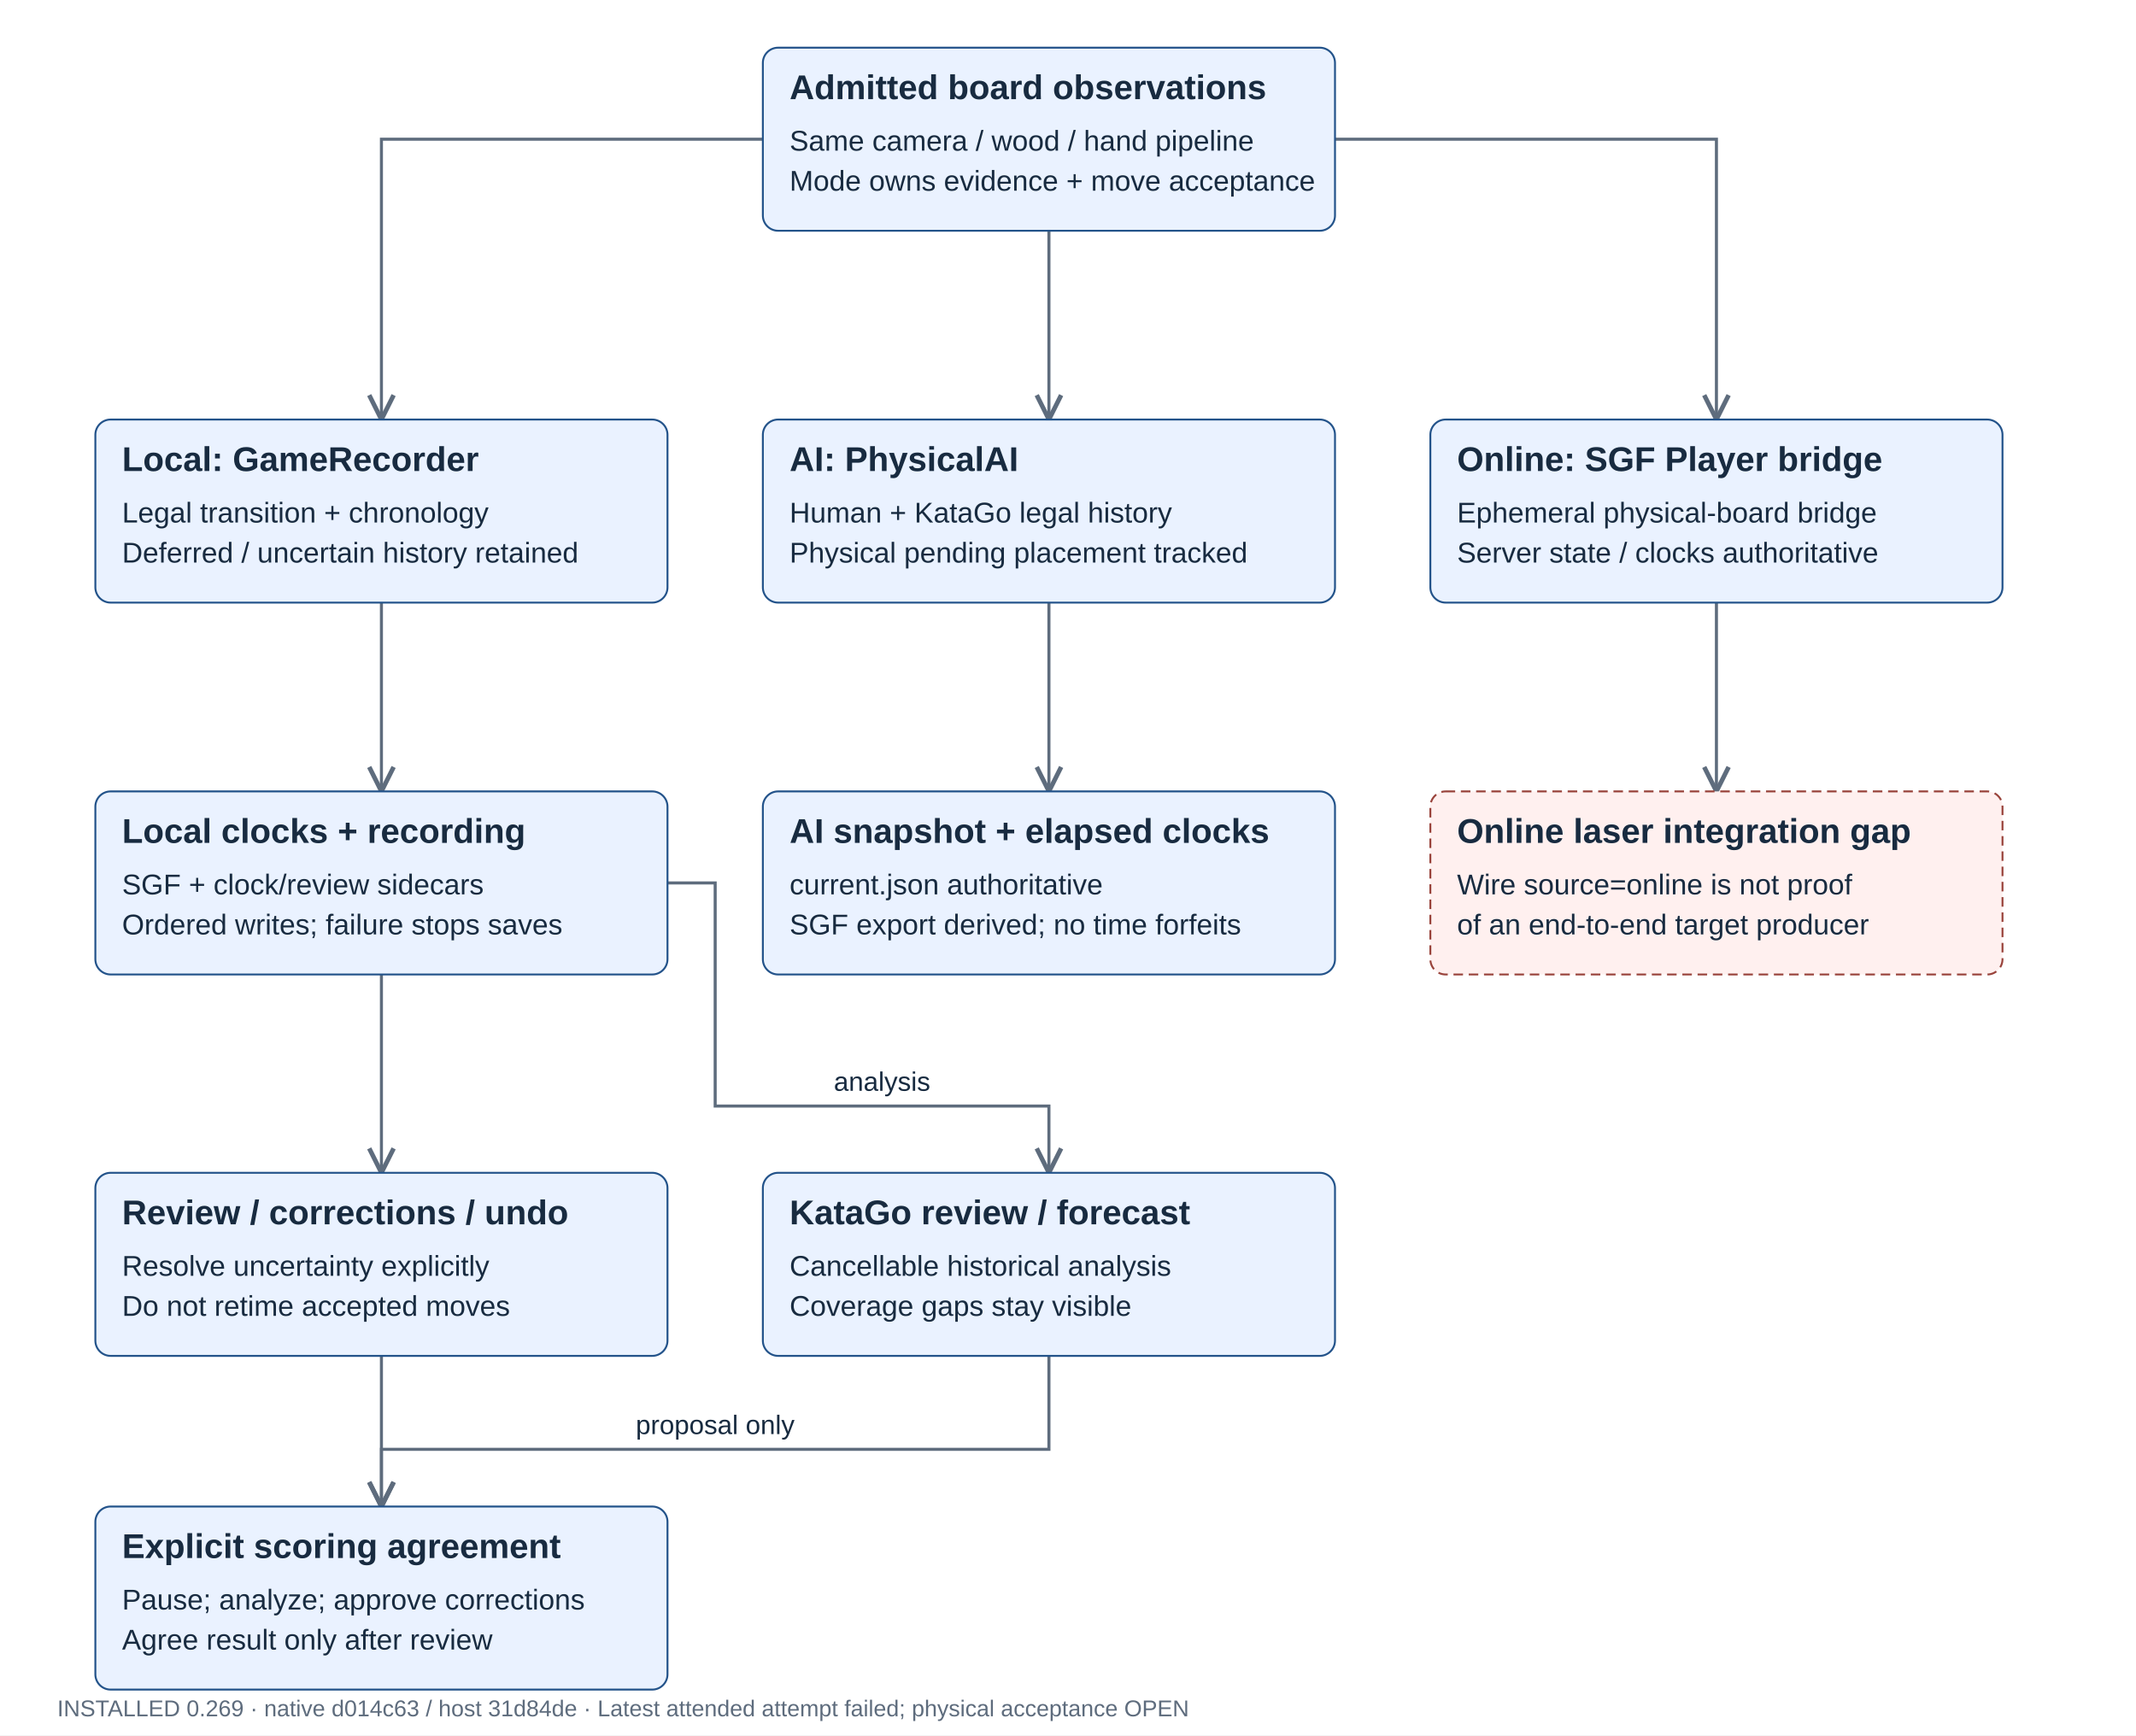
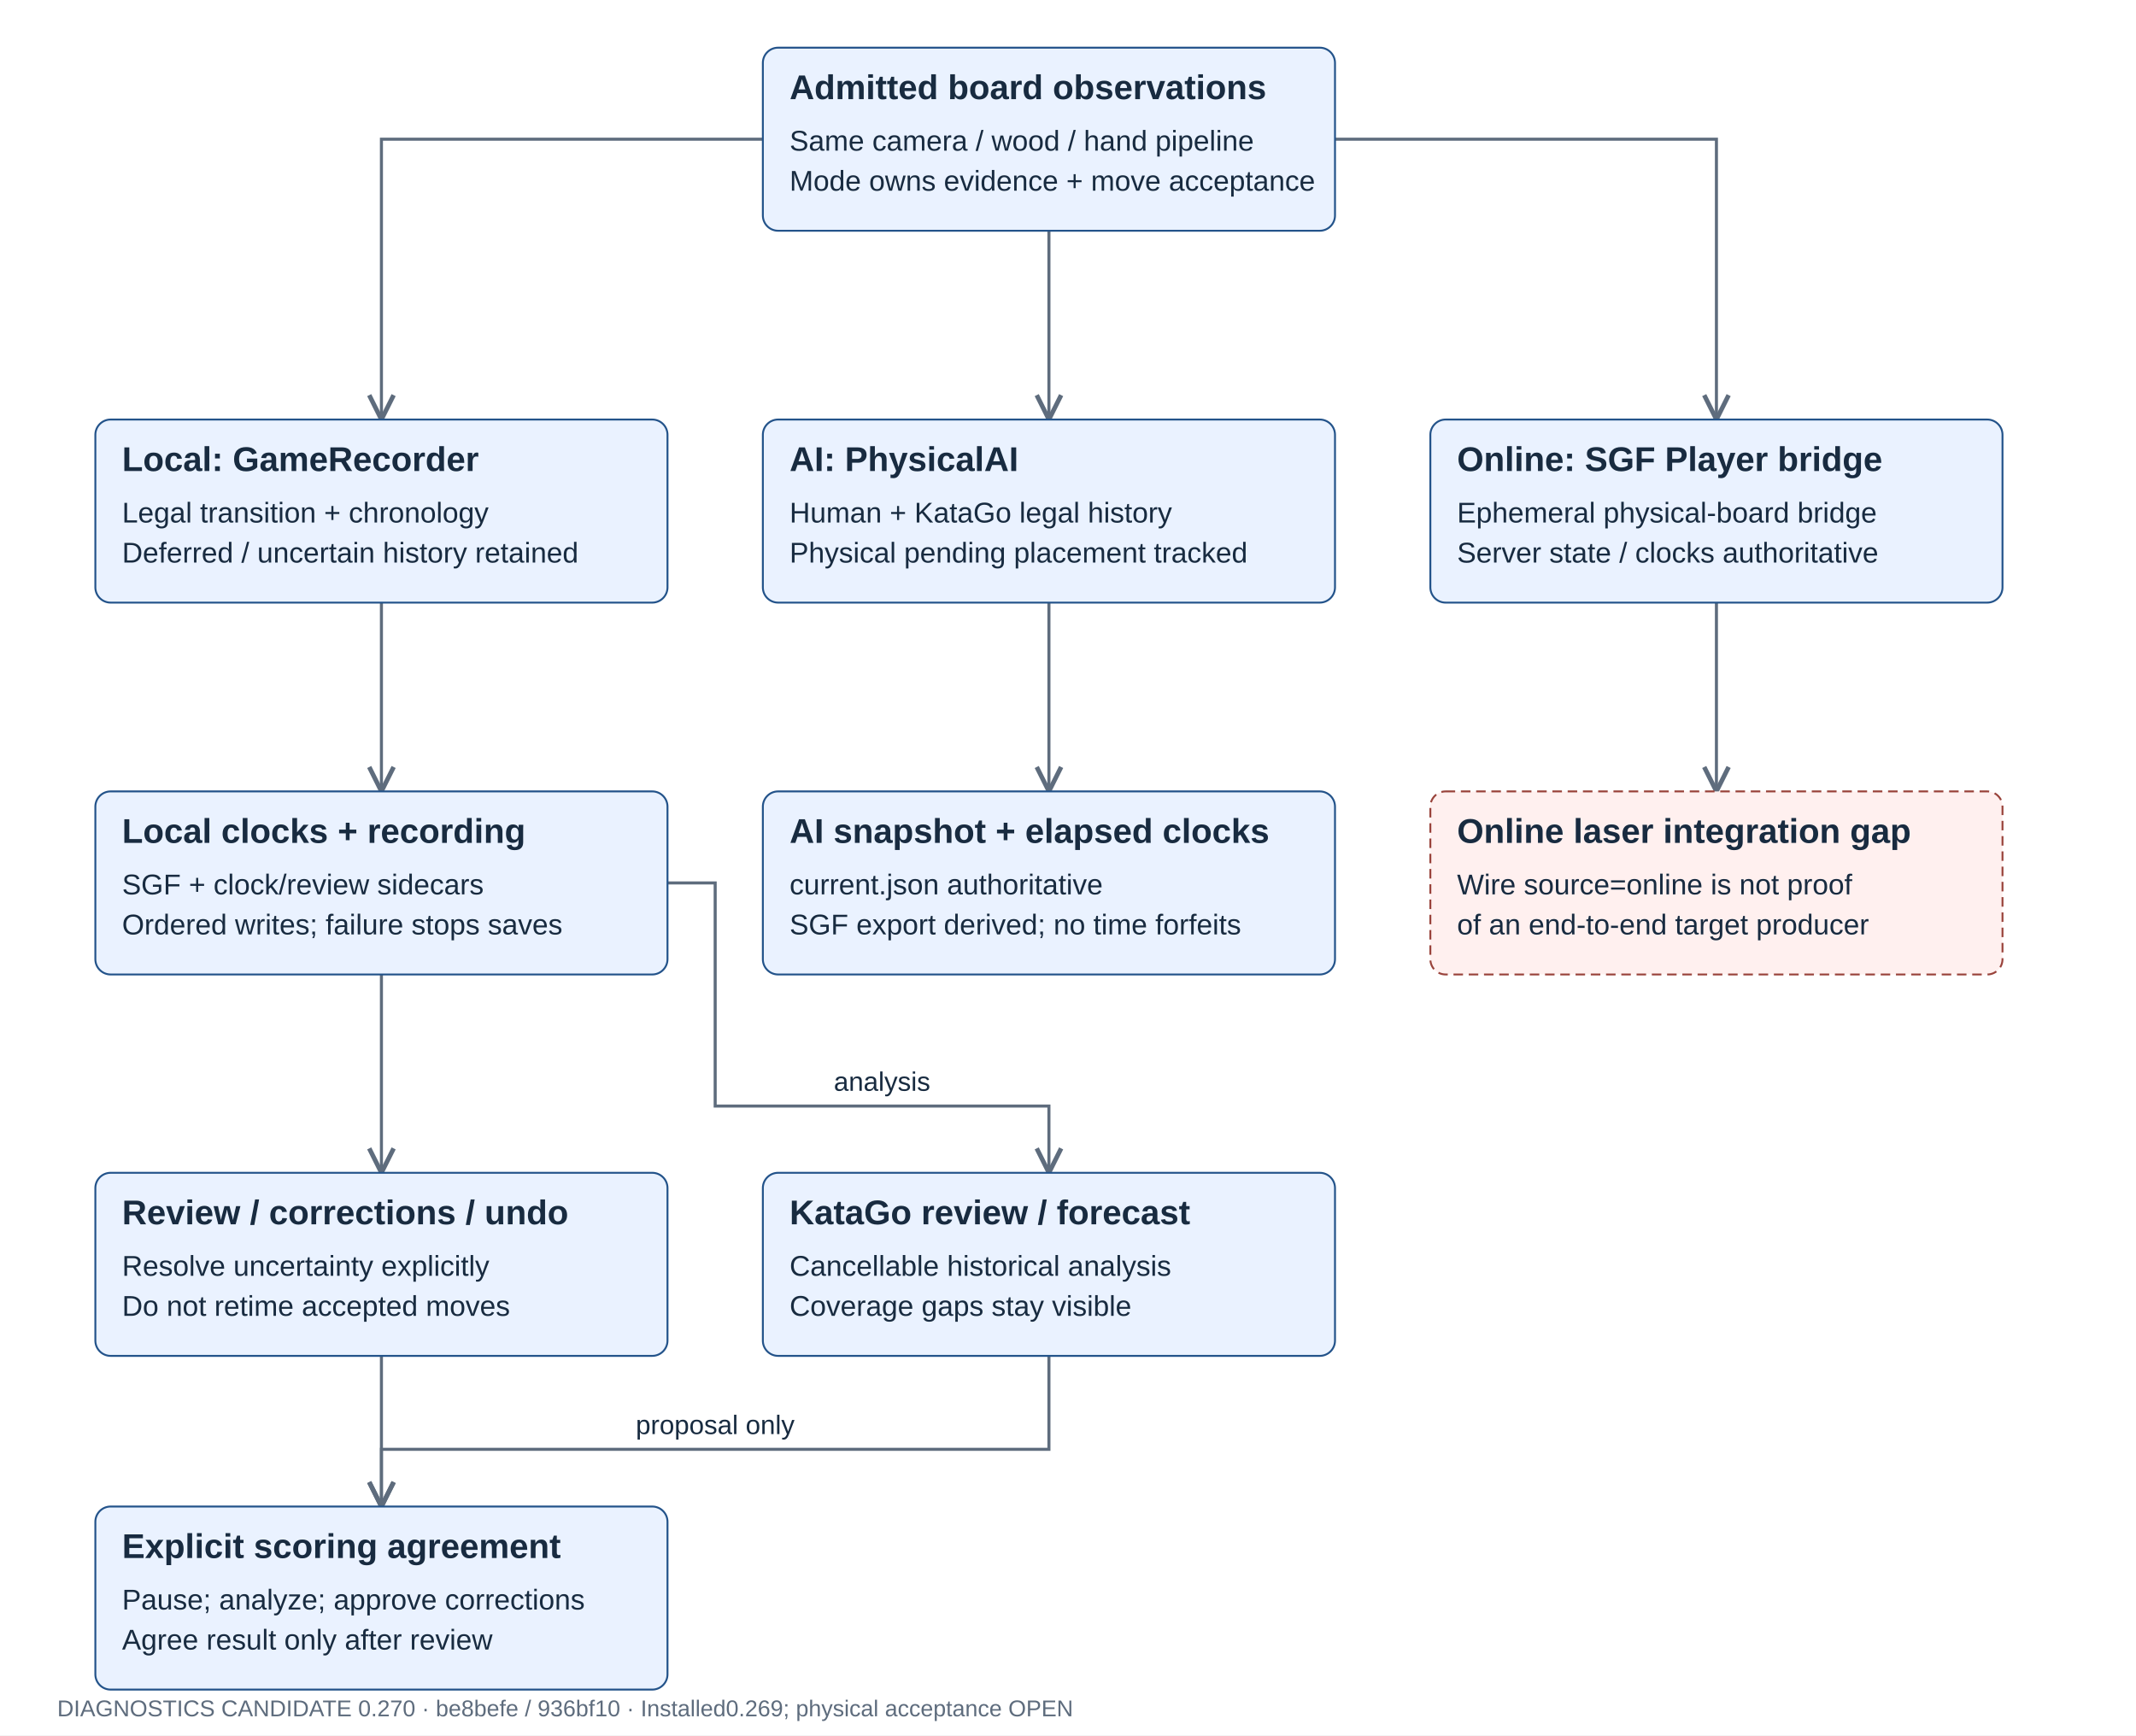
<svg xmlns="http://www.w3.org/2000/svg" viewBox="0 0 1120 910" width="1120" height="910" role="img" aria-labelledby="modes-title modes-desc">
  <defs>
    <marker id="arrow" markerWidth="10" markerHeight="10" refX="9" refY="5" orient="auto-start-reverse">
      <path d="M 1 1 L 9 5 L 1 9" fill="none" stroke="#5e6c7d" stroke-width="1.5" />
    </marker>
  </defs>
  <style>text{font-family:Arial,Helvetica,sans-serif;fill:#182b40}.edge-label{font-size:14px;paint-order:stroke;stroke:#fff;stroke-width:7px;stroke-linejoin:round}.node-title{font-size:18px;font-weight:600}.node-body{font-size:15px}</style>
  <rect width="100%" height="100%" fill="#fff" />
  <polyline points="400.0,73.0 200,73.0 200,140 200.0,220.0" fill="none" stroke="#5e6c7d" stroke-width="1.6" marker-end="url(#arrow)" />
  <polyline points="550.0,121.0 550.0,220.0" fill="none" stroke="#5e6c7d" stroke-width="1.6" marker-end="url(#arrow)" />
  <polyline points="700.0,73.0 900,73.0 900,140 900.0,220.0" fill="none" stroke="#5e6c7d" stroke-width="1.6" marker-end="url(#arrow)" />
  <polyline points="200.0,316.0 200.0,415.0" fill="none" stroke="#5e6c7d" stroke-width="1.6" marker-end="url(#arrow)" />
  <polyline points="550.0,316.0 550.0,415.0" fill="none" stroke="#5e6c7d" stroke-width="1.6" marker-end="url(#arrow)" />
  <polyline points="900.0,316.0 900.0,415.0" fill="none" stroke="#5e6c7d" stroke-width="1.6" marker-end="url(#arrow)" />
  <polyline points="200.0,511.0 200.0,615.0" fill="none" stroke="#5e6c7d" stroke-width="1.6" marker-end="url(#arrow)" />
  <polyline points="350.0,463.0 375,463 375,580 550,580 550.0,615.0" fill="none" stroke="#5e6c7d" stroke-width="1.6" marker-end="url(#arrow)" />
  <text class="edge-label" x="462.5" y="572.0" text-anchor="middle">analysis</text>
  <polyline points="200.0,711.0 200.0,790.0" fill="none" stroke="#5e6c7d" stroke-width="1.6" marker-end="url(#arrow)" />
  <polyline points="550.0,711.0 550,760 200,760 200.0,790.0" fill="none" stroke="#5e6c7d" stroke-width="1.6" marker-end="url(#arrow)" />
  <text class="edge-label" x="375.0" y="752.0" text-anchor="middle">proposal only</text>
  <g data-node="observation">
    <rect x="400" y="25" width="300" height="96" rx="8" fill="#eaf2ff" stroke="#23538a" />
    <text class="node-title" x="414" y="52">Admitted board observations</text>
    <text class="node-body" x="414" y="79">Same camera / wood / hand pipeline</text>
    <text class="node-body" x="414" y="100">Mode owns evidence + move acceptance</text>
  </g>
  <g data-node="local">
    <rect x="50" y="220" width="300" height="96" rx="8" fill="#eaf2ff" stroke="#23538a" />
    <text class="node-title" x="64" y="247">Local: GameRecorder</text>
    <text class="node-body" x="64" y="274">Legal transition + chronology</text>
    <text class="node-body" x="64" y="295">Deferred / uncertain history retained</text>
  </g>
  <g data-node="ai">
    <rect x="400" y="220" width="300" height="96" rx="8" fill="#eaf2ff" stroke="#23538a" />
    <text class="node-title" x="414" y="247">AI: PhysicalAI</text>
    <text class="node-body" x="414" y="274">Human + KataGo legal history</text>
    <text class="node-body" x="414" y="295">Physical pending placement tracked</text>
  </g>
  <g data-node="online">
    <rect x="750" y="220" width="300" height="96" rx="8" fill="#eaf2ff" stroke="#23538a" />
    <text class="node-title" x="764" y="247">Online: SGF Player bridge</text>
    <text class="node-body" x="764" y="274">Ephemeral physical-board bridge</text>
    <text class="node-body" x="764" y="295">Server state / clocks authoritative</text>
  </g>
  <g data-node="clock">
    <rect x="50" y="415" width="300" height="96" rx="8" fill="#eaf2ff" stroke="#23538a" />
    <text class="node-title" x="64" y="442">Local clocks + recording</text>
    <text class="node-body" x="64" y="469">SGF + clock/review sidecars</text>
    <text class="node-body" x="64" y="490">Ordered writes; failure stops saves</text>
  </g>
  <g data-node="aisave">
    <rect x="400" y="415" width="300" height="96" rx="8" fill="#eaf2ff" stroke="#23538a" />
    <text class="node-title" x="414" y="442">AI snapshot + elapsed clocks</text>
    <text class="node-body" x="414" y="469">current.json authoritative</text>
    <text class="node-body" x="414" y="490">SGF export derived; no time forfeits</text>
  </g>
  <g data-node="gap">
    <rect x="750" y="415" width="300" height="96" rx="8" fill="#fff0ef" stroke="#99433b" stroke-dasharray="5 3" />
    <text class="node-title" x="764" y="442">Online laser integration gap</text>
    <text class="node-body" x="764" y="469">Wire source=online is not proof</text>
    <text class="node-body" x="764" y="490">of an end-to-end target producer</text>
  </g>
  <g data-node="review">
    <rect x="50" y="615" width="300" height="96" rx="8" fill="#eaf2ff" stroke="#23538a" />
    <text class="node-title" x="64" y="642">Review / corrections / undo</text>
    <text class="node-body" x="64" y="669">Resolve uncertainty explicitly</text>
    <text class="node-body" x="64" y="690">Do not retime accepted moves</text>
  </g>
  <g data-node="analysis">
    <rect x="400" y="615" width="300" height="96" rx="8" fill="#eaf2ff" stroke="#23538a" />
    <text class="node-title" x="414" y="642">KataGo review / forecast</text>
    <text class="node-body" x="414" y="669">Cancellable historical analysis</text>
    <text class="node-body" x="414" y="690">Coverage gaps stay visible</text>
  </g>
  <g data-node="score">
    <rect x="50" y="790" width="300" height="96" rx="8" fill="#eaf2ff" stroke="#23538a" />
    <text class="node-title" x="64" y="817">Explicit scoring agreement</text>
    <text class="node-body" x="64" y="844">Pause; analyze; approve corrections</text>
    <text class="node-body" x="64" y="865">Agree result only after review</text>
  </g>
-   <text x="30" y="900" style="font-size:12px;fill:#5e6c7d">INSTALLED 0.269 · native d014c63 / host 31d84de · Latest attended attempt failed; physical acceptance OPEN</text>
+   <text x="30" y="900" style="font-size:12px;fill:#5e6c7d">DIAGNOSTICS CANDIDATE 0.270 · be8befe / 936bf10 · Installed0.269; physical acceptance OPEN</text>
</svg>
